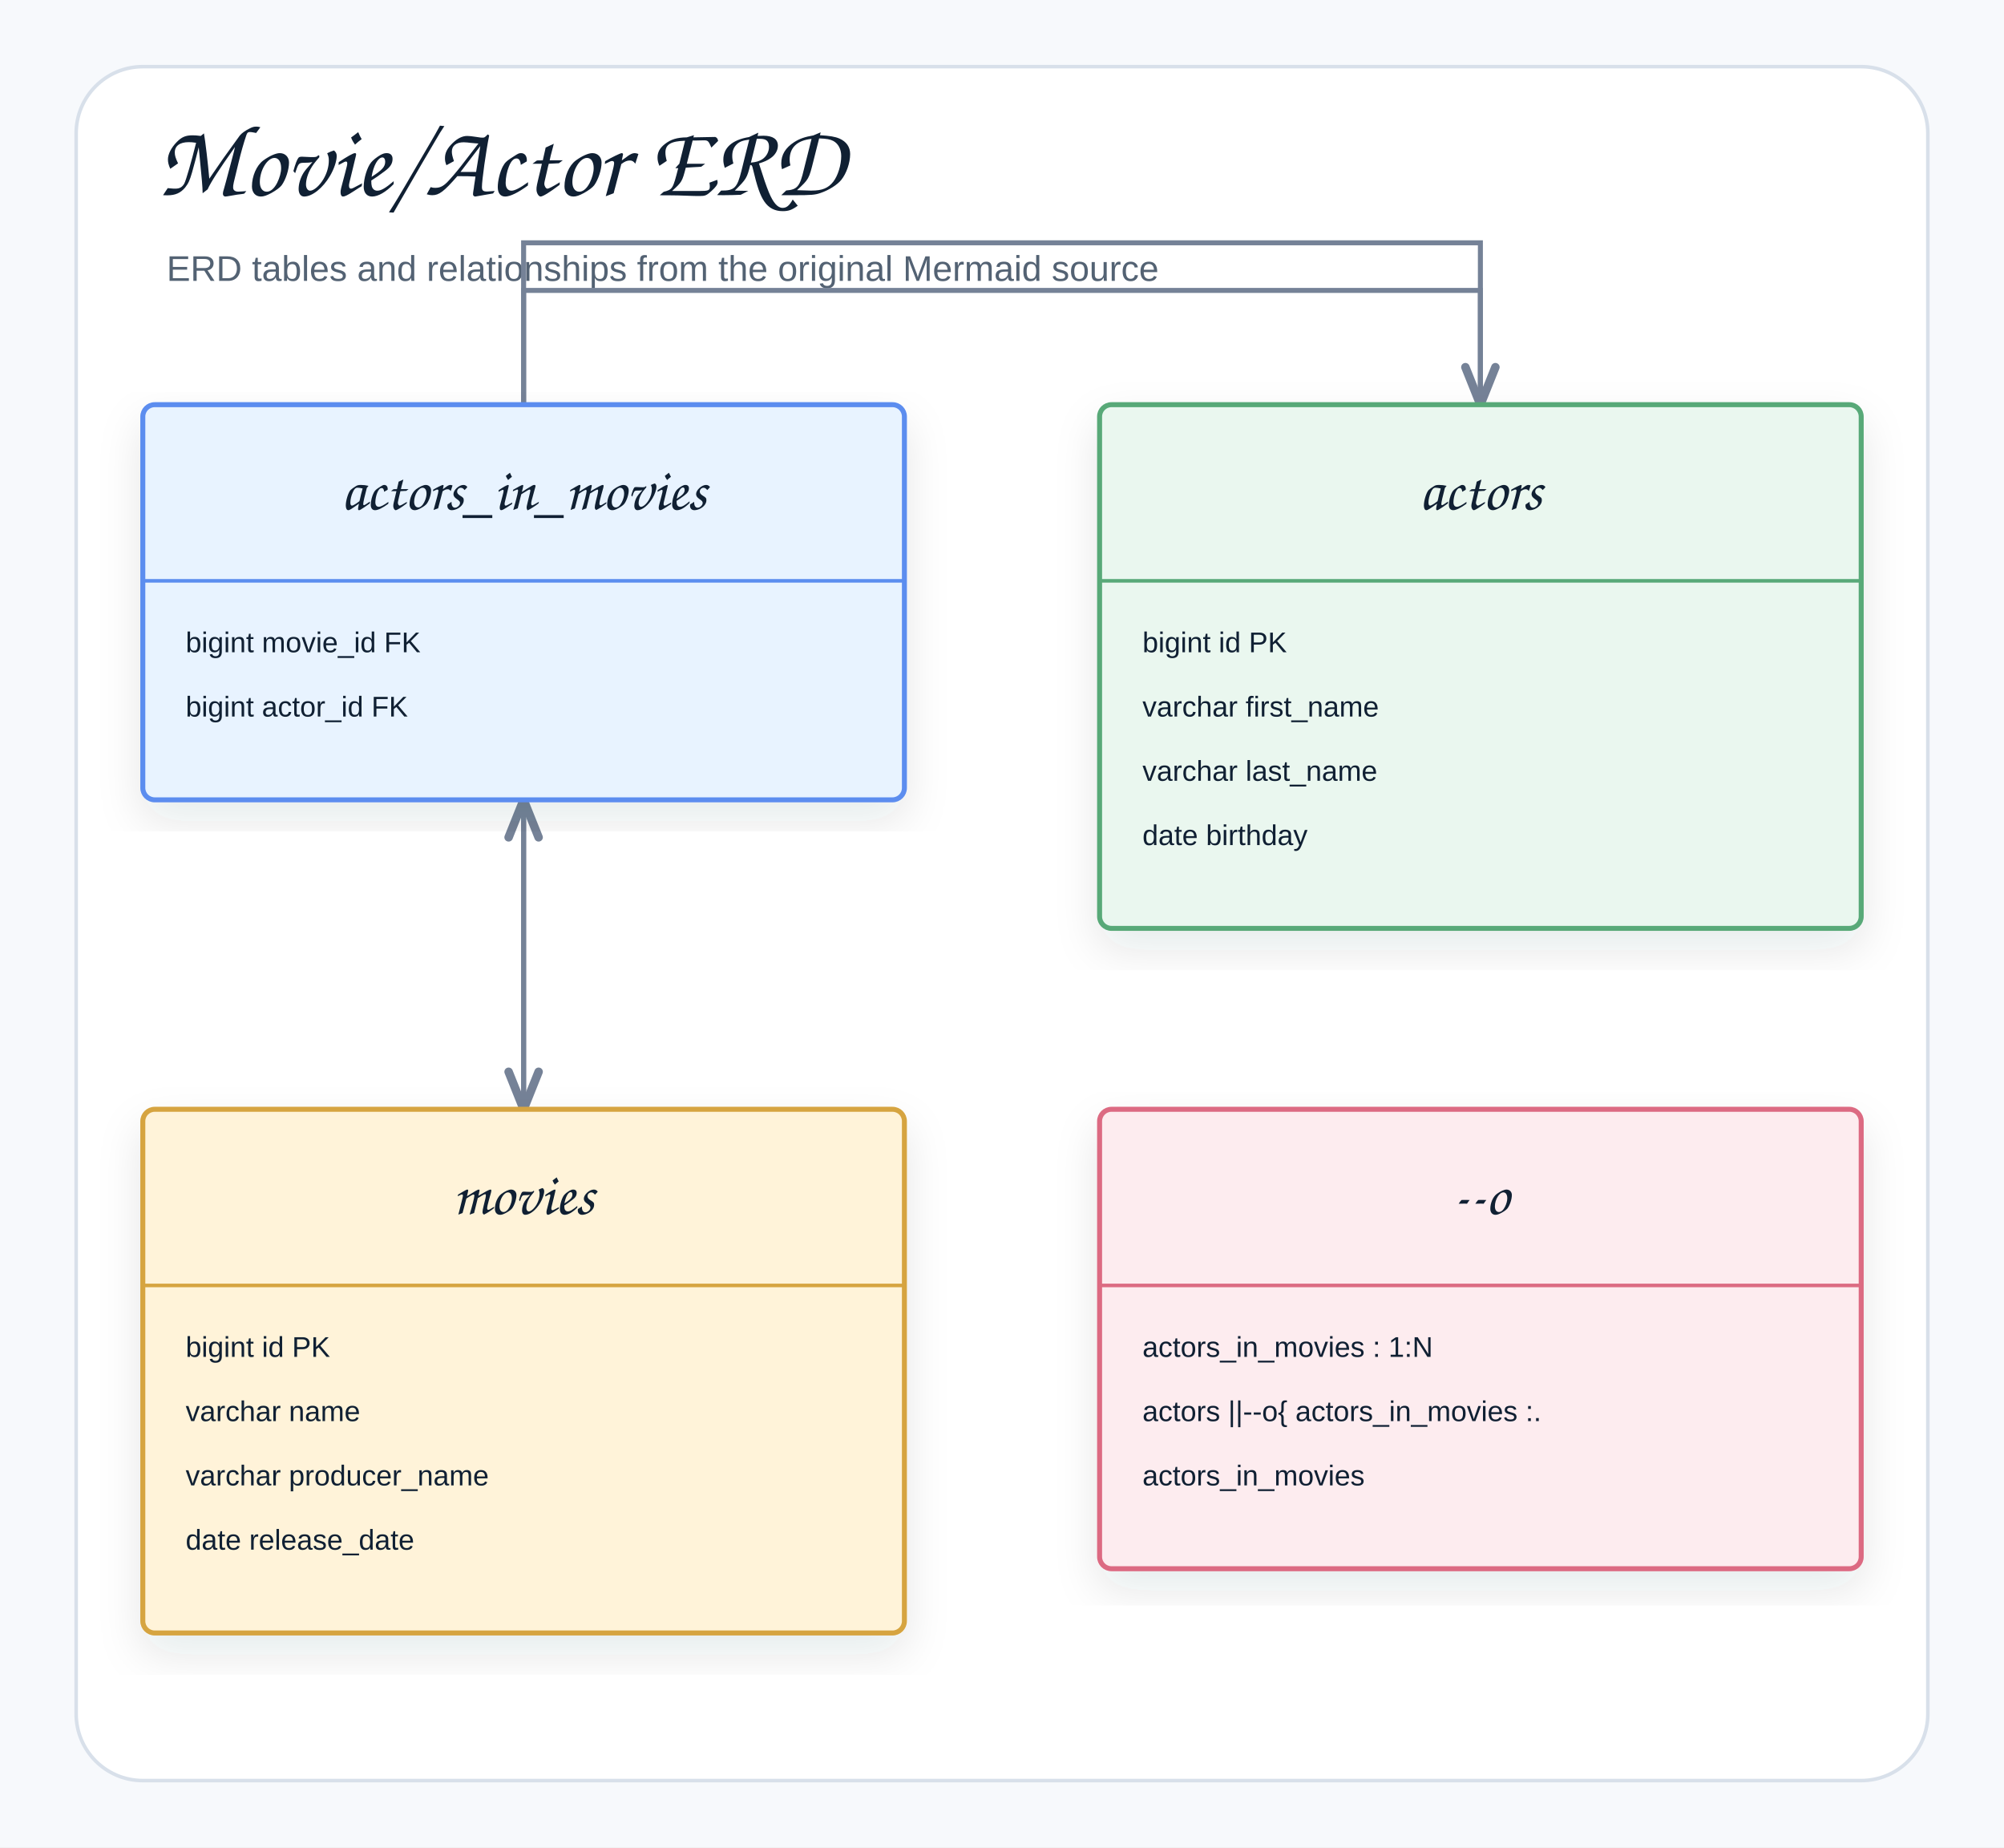
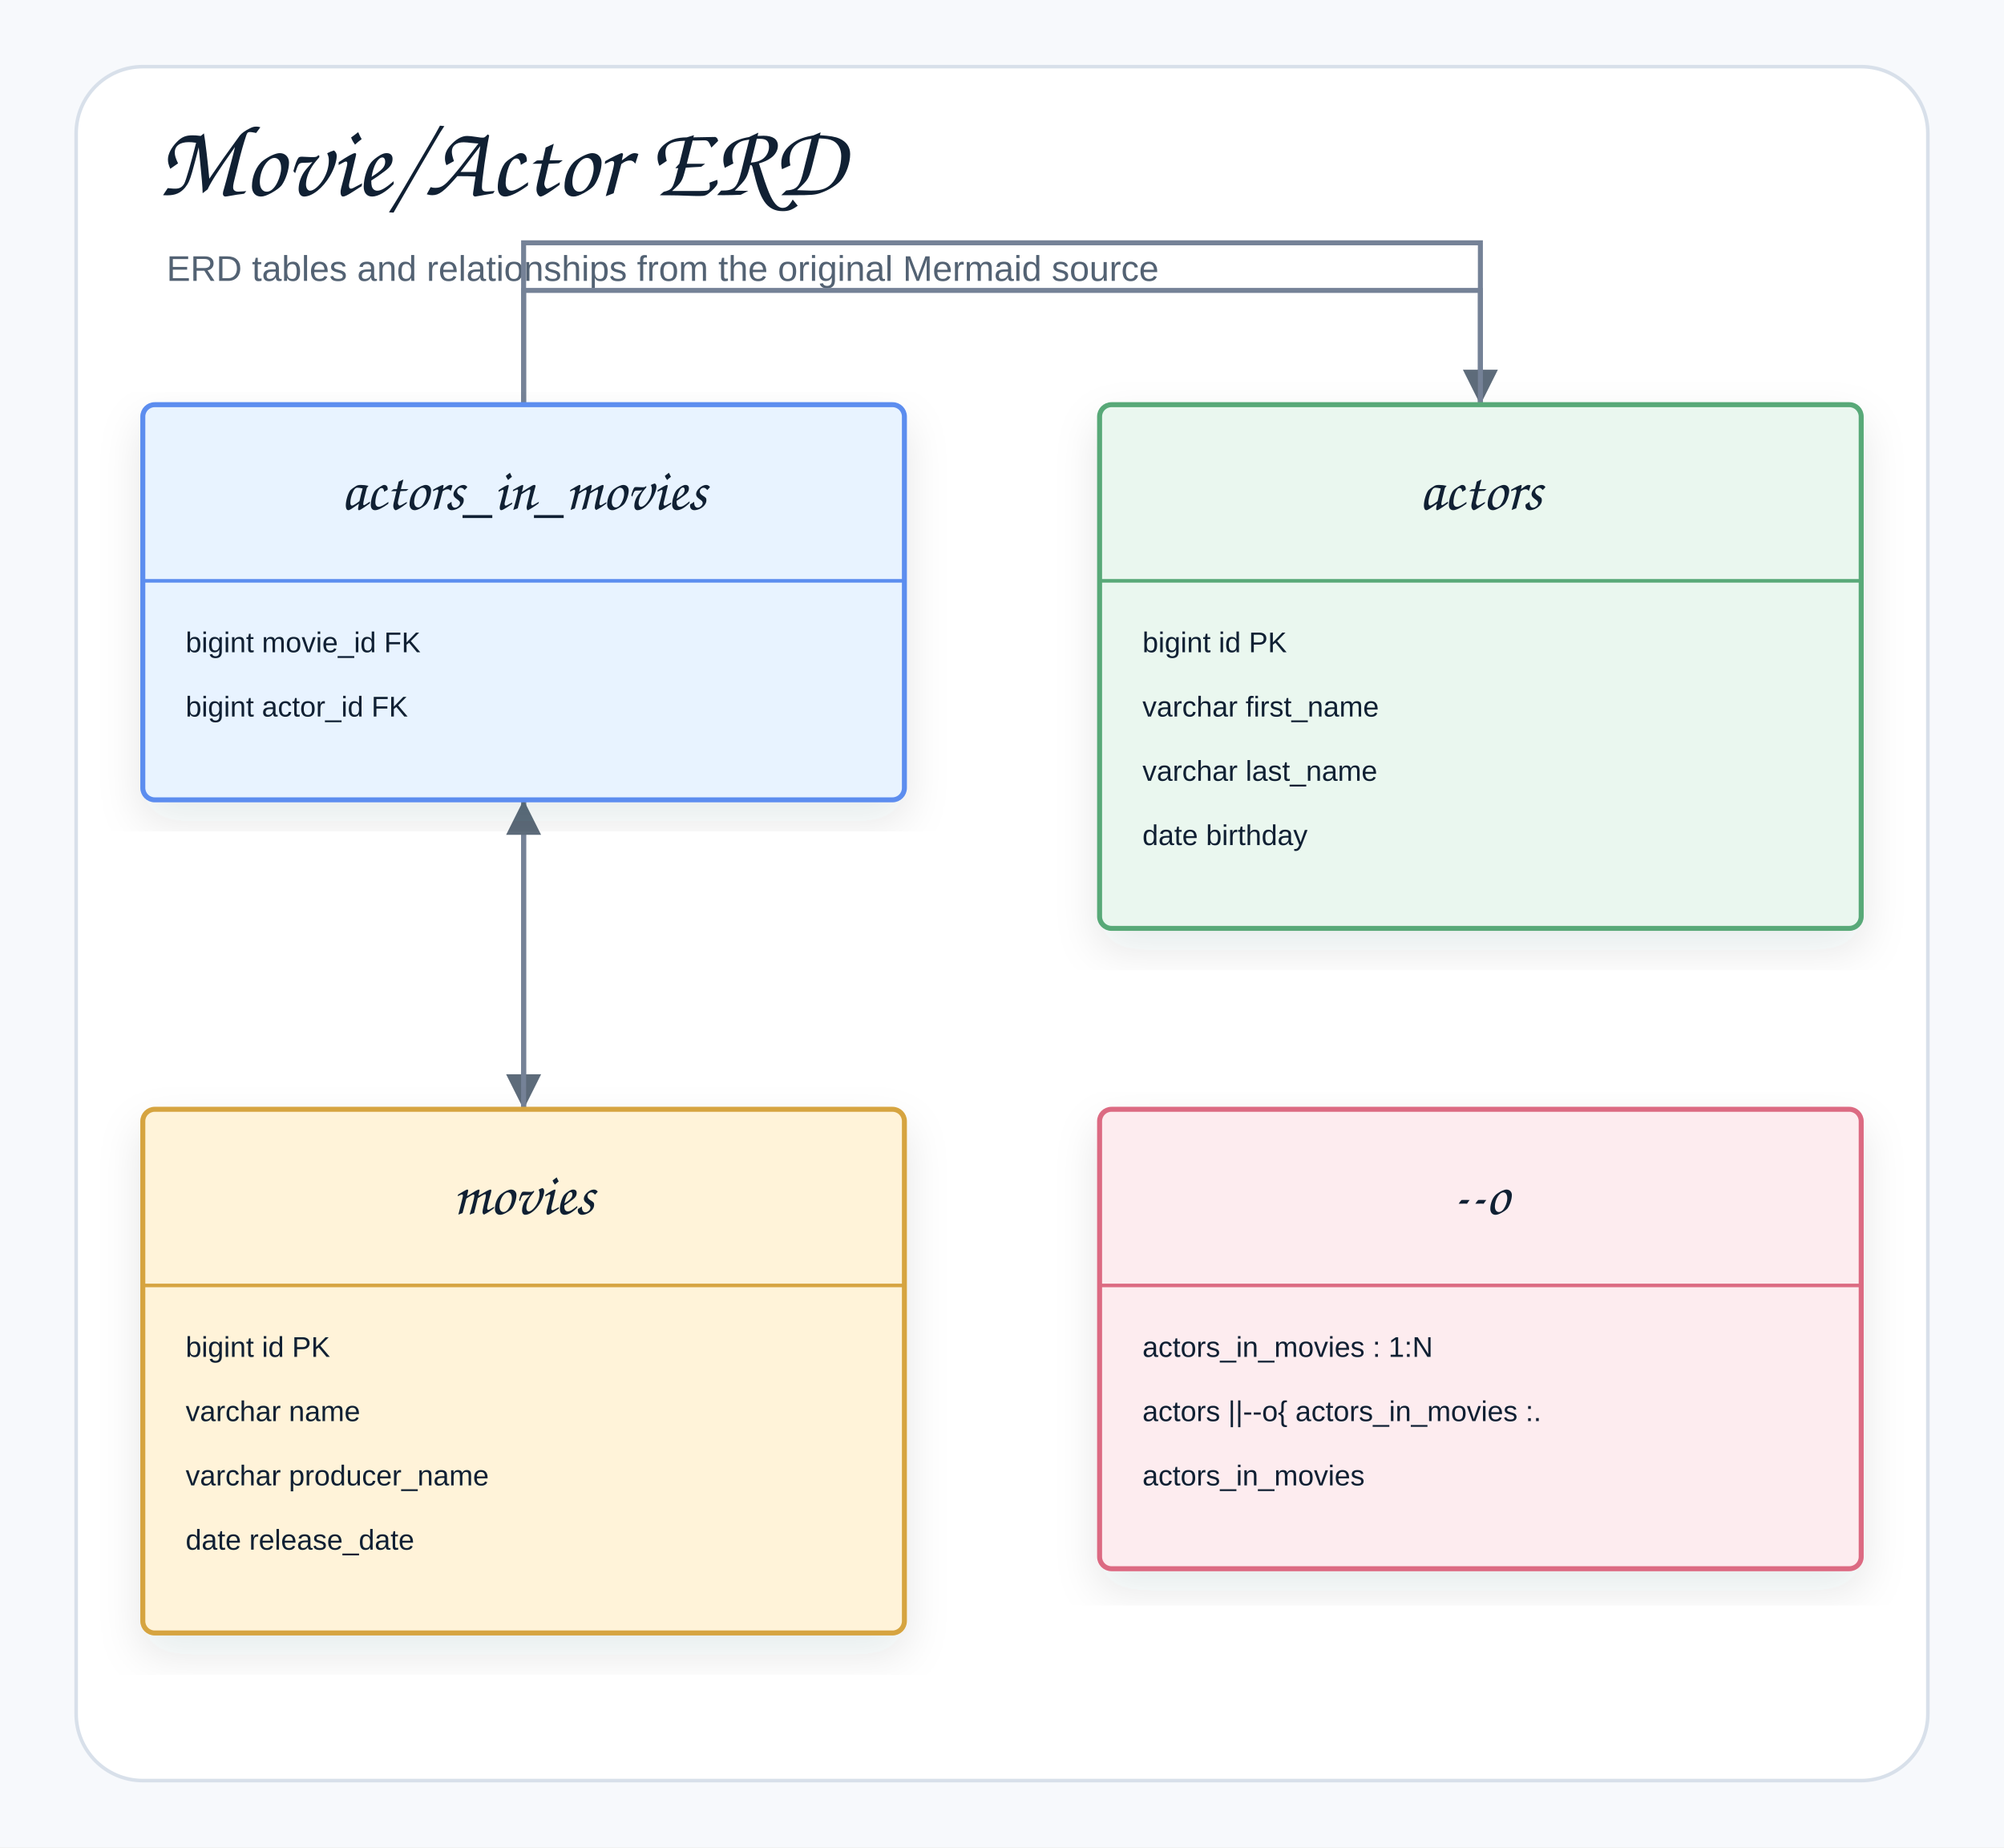
<svg xmlns="http://www.w3.org/2000/svg" width="842" height="776" viewBox="0 0 842 776" role="img" aria-label="Movie/Actor ERD">
  <defs>
    <filter id="shadow" x="-8%" y="-8%" width="116%" height="116%">
      <feDropShadow dx="0" dy="8" stdDeviation="9" flood-color="#1f2937" flood-opacity="0.10" />
    </filter>
-     <marker id="openArrow" markerWidth="10" markerHeight="8" refX="8.5" refY="4" orient="auto" markerUnits="strokeWidth">
-       <path d="M 1 1 L 8.5 4 L 1 7" fill="none" stroke="#758297" stroke-width="1.7" stroke-linecap="round" stroke-linejoin="round" />
+     <marker id="openArrow" markerWidth="9" markerHeight="9" refX="8" refY="4.5" orient="auto" markerUnits="strokeWidth">
+       <path d="M1,1 L8,4.5 L1,8 Z" fill="#5D6B7A" />
    </marker>
    <marker id="inherit" markerWidth="11" markerHeight="10" refX="9.5" refY="5" orient="auto" markerUnits="strokeWidth">
      <path d="M 0.5 1 L 9.5 5 L 0.5 9 Z" fill="#ffffff" stroke="#758297" stroke-width="1.7" />
    </marker>
    <style>
    .canvas{fill:#f7f9fc}.frame{fill:#fff;stroke:#d8e0ea;stroke-width:1.5}
    .title{font-family:"Architects Daughter","Comic Sans MS","Comic Sans",cursive;font-size:43px;font-weight:400;fill:#102033}
    .subtitle{font-family:"Comic Sans MS","Comic Sans","Comic Neue",Arial,sans-serif;font-size:15px;font-weight:400;fill:#536273}
    .label{font-family:"Architects Daughter","Comic Sans MS","Comic Sans",cursive;font-size:25px;font-weight:400;fill:#102033}
    .smallLabel{font-family:"Architects Daughter","Comic Sans MS","Comic Sans",cursive;font-size:21px;font-weight:400;fill:#102033}
    .mono{font-family:"Comic Sans MS","Comic Sans","Comic Neue",Arial,sans-serif;font-size:12px;font-weight:400;fill:#102033}
    .small{font-family:"Comic Sans MS","Comic Sans","Comic Neue",Arial,sans-serif;font-size:12px;font-weight:400;fill:#536273}
    .strong{font-family:"Comic Sans MS","Comic Sans","Comic Neue",Arial,sans-serif;font-size:13px;font-weight:400;fill:#102033}
    .card{stroke-width:2.1;filter:url(#shadow)}.compartment{stroke-width:1.5;fill:none}
    .line{stroke:#758297;stroke-width:2.1;fill:none;marker-end:url(#openArrow)}
    .plainLine{stroke:#758297;stroke-width:2.1;fill:none}
    .dashed{stroke:#758297;stroke-width:2.1;stroke-dasharray:7 6;fill:none;marker-end:url(#openArrow)}
    .inheritLine{stroke:#758297;stroke-width:2.2;fill:none;marker-end:url(#inherit)}
    .implLine{stroke:#758297;stroke-width:2.2;stroke-dasharray:8 7;fill:none;marker-end:url(#inherit)}
  </style>
  </defs>
  <rect class="canvas" width="842" height="776" />
  <rect class="frame" x="32" y="28" width="778" height="720" rx="28" />
  <text class="title" x="66" y="82">Movie/Actor ERD</text>
  <text class="subtitle" x="70" y="118">ERD tables and relationships from the original Mermaid source</text>
  <path class="line" d="M220 336 L220 102 L622 102 L622 170" />
  <path class="line" d="M220 336 L220 466" />
  <path class="line" d="M622 170 L622 122 L220 122 L220 336" />
  <path class="line" d="M220 466 L220 336" />
  <g transform="translate(60,170)">
    <rect class="card" x="0" y="0" width="320" height="166" rx="5" fill="#E8F3FF" stroke="#5B8DEF" />
    <line class="compartment" x1="0" y1="74" x2="320" y2="74" stroke="#5B8DEF" />
    <text class="label" x="160" y="44" text-anchor="middle">actors_in_movies</text>
    <text class="mono" x="18" y="104">bigint movie_id FK</text>
    <text class="mono" x="18" y="131">bigint actor_id FK</text>
  </g>
  <g transform="translate(462,170)">
    <rect class="card" x="0" y="0" width="320" height="220" rx="5" fill="#EAF7EF" stroke="#58A978" />
    <line class="compartment" x1="0" y1="74" x2="320" y2="74" stroke="#58A978" />
    <text class="label" x="160" y="44" text-anchor="middle">actors</text>
    <text class="mono" x="18" y="104">bigint id PK</text>
    <text class="mono" x="18" y="131">varchar first_name</text>
    <text class="mono" x="18" y="158">varchar last_name</text>
    <text class="mono" x="18" y="185">date birthday</text>
  </g>
  <g transform="translate(60,466)">
    <rect class="card" x="0" y="0" width="320" height="220" rx="5" fill="#FFF3D9" stroke="#D6A441" />
    <line class="compartment" x1="0" y1="74" x2="320" y2="74" stroke="#D6A441" />
    <text class="label" x="160" y="44" text-anchor="middle">movies</text>
    <text class="mono" x="18" y="104">bigint id PK</text>
    <text class="mono" x="18" y="131">varchar name</text>
    <text class="mono" x="18" y="158">varchar producer_name</text>
    <text class="mono" x="18" y="185">date release_date</text>
  </g>
  <g transform="translate(462,466)">
    <rect class="card" x="0" y="0" width="320" height="193" rx="5" fill="#FDECEF" stroke="#DC6B82" />
    <line class="compartment" x1="0" y1="74" x2="320" y2="74" stroke="#DC6B82" />
    <text class="label" x="160" y="44" text-anchor="middle">--o</text>
    <text class="mono" x="18" y="104">actors_in_movies : 1:N</text>
    <text class="mono" x="18" y="131">actors ||--o{ actors_in_movies :.</text>
    <text class="mono" x="18" y="158">actors_in_movies</text>
  </g>
</svg>
